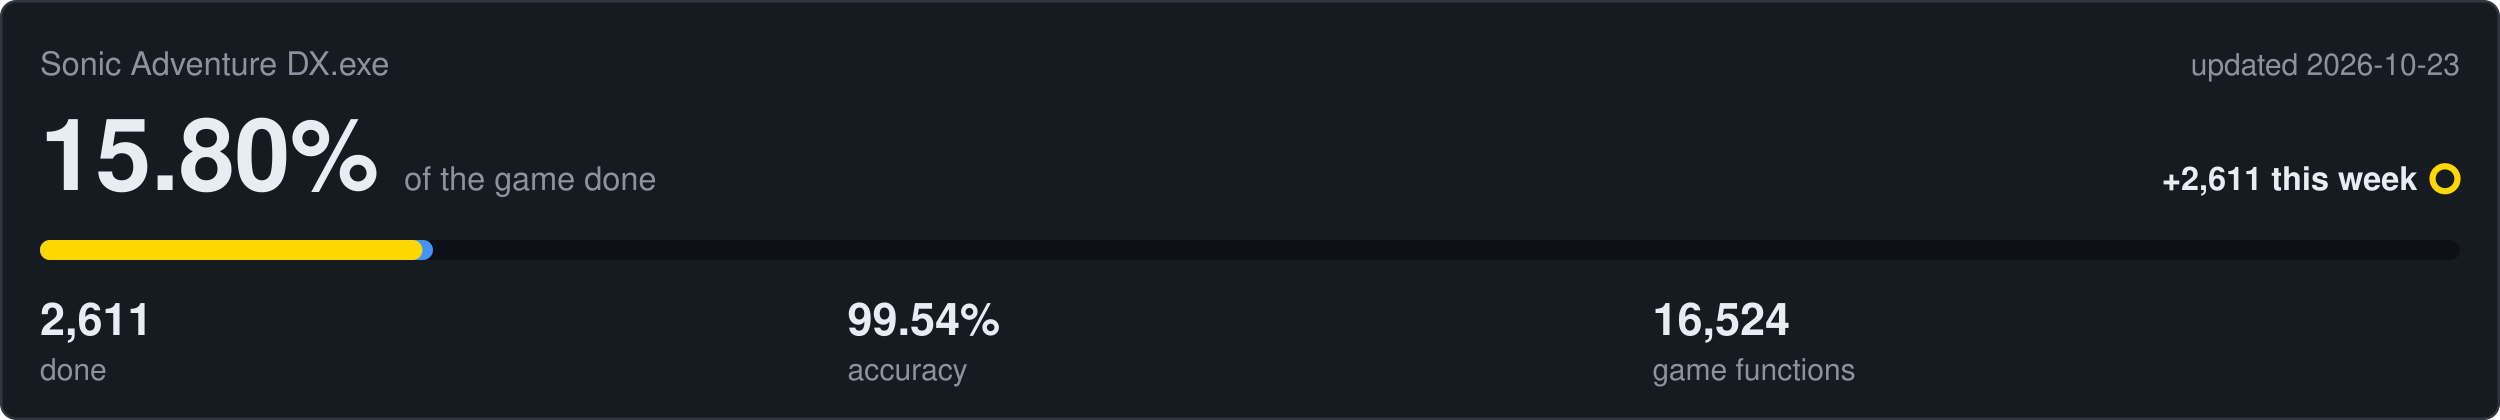
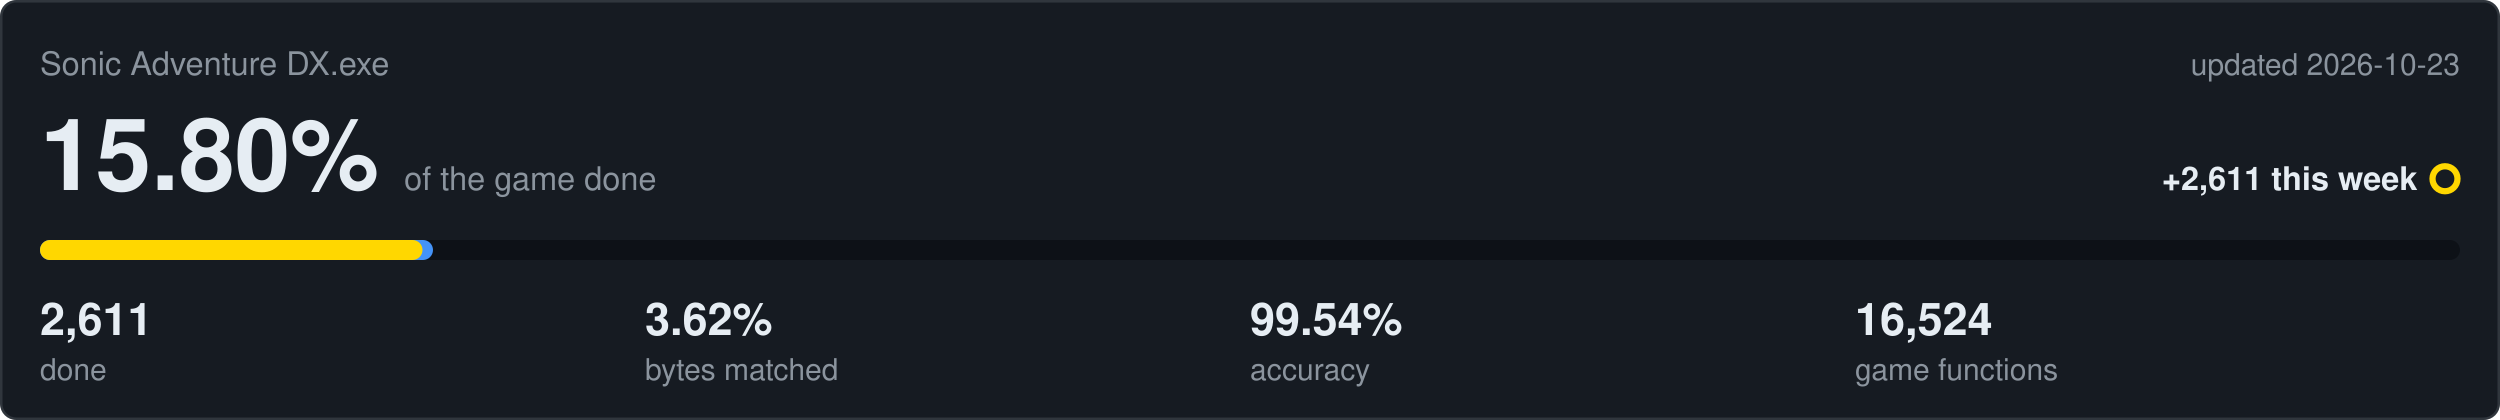
<svg xmlns="http://www.w3.org/2000/svg" viewBox="0 0 1000 168" width="1000" height="168">
  <rect x="0.5" y="0.5" width="999" height="167" rx="6" fill="#161b22" stroke="#30363d" />
  <text x="16" y="30" font-family="Segoe UI,Helvetica,Arial,sans-serif" font-size="13" fill="#8b949e">Sonic Adventure DX.exe</text>
  <text x="984" y="30" text-anchor="end" font-family="Segoe UI,Helvetica,Arial,sans-serif" font-size="12" fill="#8b949e">updated 2026-10-23</text>
  <text x="16" y="76" font-family="Segoe UI,Helvetica,Arial,sans-serif" font-size="40" font-weight="600" fill="#e6edf3">15.80%<tspan dx="10" font-size="13" font-weight="400" fill="#8b949e">of the game done</tspan>
  </text>
  <text x="967" y="76" text-anchor="end" font-family="Segoe UI,Helvetica,Arial,sans-serif" font-size="13" font-weight="600" fill="#e6edf3">+2,611 this week</text>
  <circle cx="978" cy="71.5" r="5" fill="none" stroke="#ffd700" stroke-width="2.5" />
  <rect x="16" y="96" width="968" height="8" rx="4" fill="#0d1117" />
  <rect x="16" y="96" width="157.2" height="8" rx="4" fill="#4493f8" />
  <rect x="16" y="96" width="153.0" height="8" rx="4" fill="#ffd700" />
  <text x="16" y="134" font-family="Segoe UI,Helvetica,Arial,sans-serif" font-size="18" font-weight="600" fill="#e6edf3">2,611</text>
  <text x="16" y="152" font-family="Segoe UI,Helvetica,Arial,sans-serif" font-size="12" fill="#8b949e">done</text>
-   <text x="339" y="134" font-family="Segoe UI,Helvetica,Arial,sans-serif" font-size="18" font-weight="600" fill="#e6edf3">99.54%</text>
-   <text x="339" y="152" font-family="Segoe UI,Helvetica,Arial,sans-serif" font-size="12" fill="#8b949e">accuracy</text>
-   <text x="661" y="134" font-family="Segoe UI,Helvetica,Arial,sans-serif" font-size="18" font-weight="600" fill="#e6edf3">16,524</text>
-   <text x="661" y="152" font-family="Segoe UI,Helvetica,Arial,sans-serif" font-size="12" fill="#8b949e">game functions</text>
+   <text x="258" y="134" font-family="Segoe UI,Helvetica,Arial,sans-serif" font-size="18" font-weight="600" fill="#e6edf3">3.62%</text>
+   <text x="258" y="152" font-family="Segoe UI,Helvetica,Arial,sans-serif" font-size="12" fill="#8b949e">bytes matched</text>
+   <text x="500" y="134" font-family="Segoe UI,Helvetica,Arial,sans-serif" font-size="18" font-weight="600" fill="#e6edf3">99.54%</text>
+   <text x="500" y="152" font-family="Segoe UI,Helvetica,Arial,sans-serif" font-size="12" fill="#8b949e">accuracy</text>
+   <text x="742" y="134" font-family="Segoe UI,Helvetica,Arial,sans-serif" font-size="18" font-weight="600" fill="#e6edf3">16,524</text>
+   <text x="742" y="152" font-family="Segoe UI,Helvetica,Arial,sans-serif" font-size="12" fill="#8b949e">game functions</text>
</svg>
